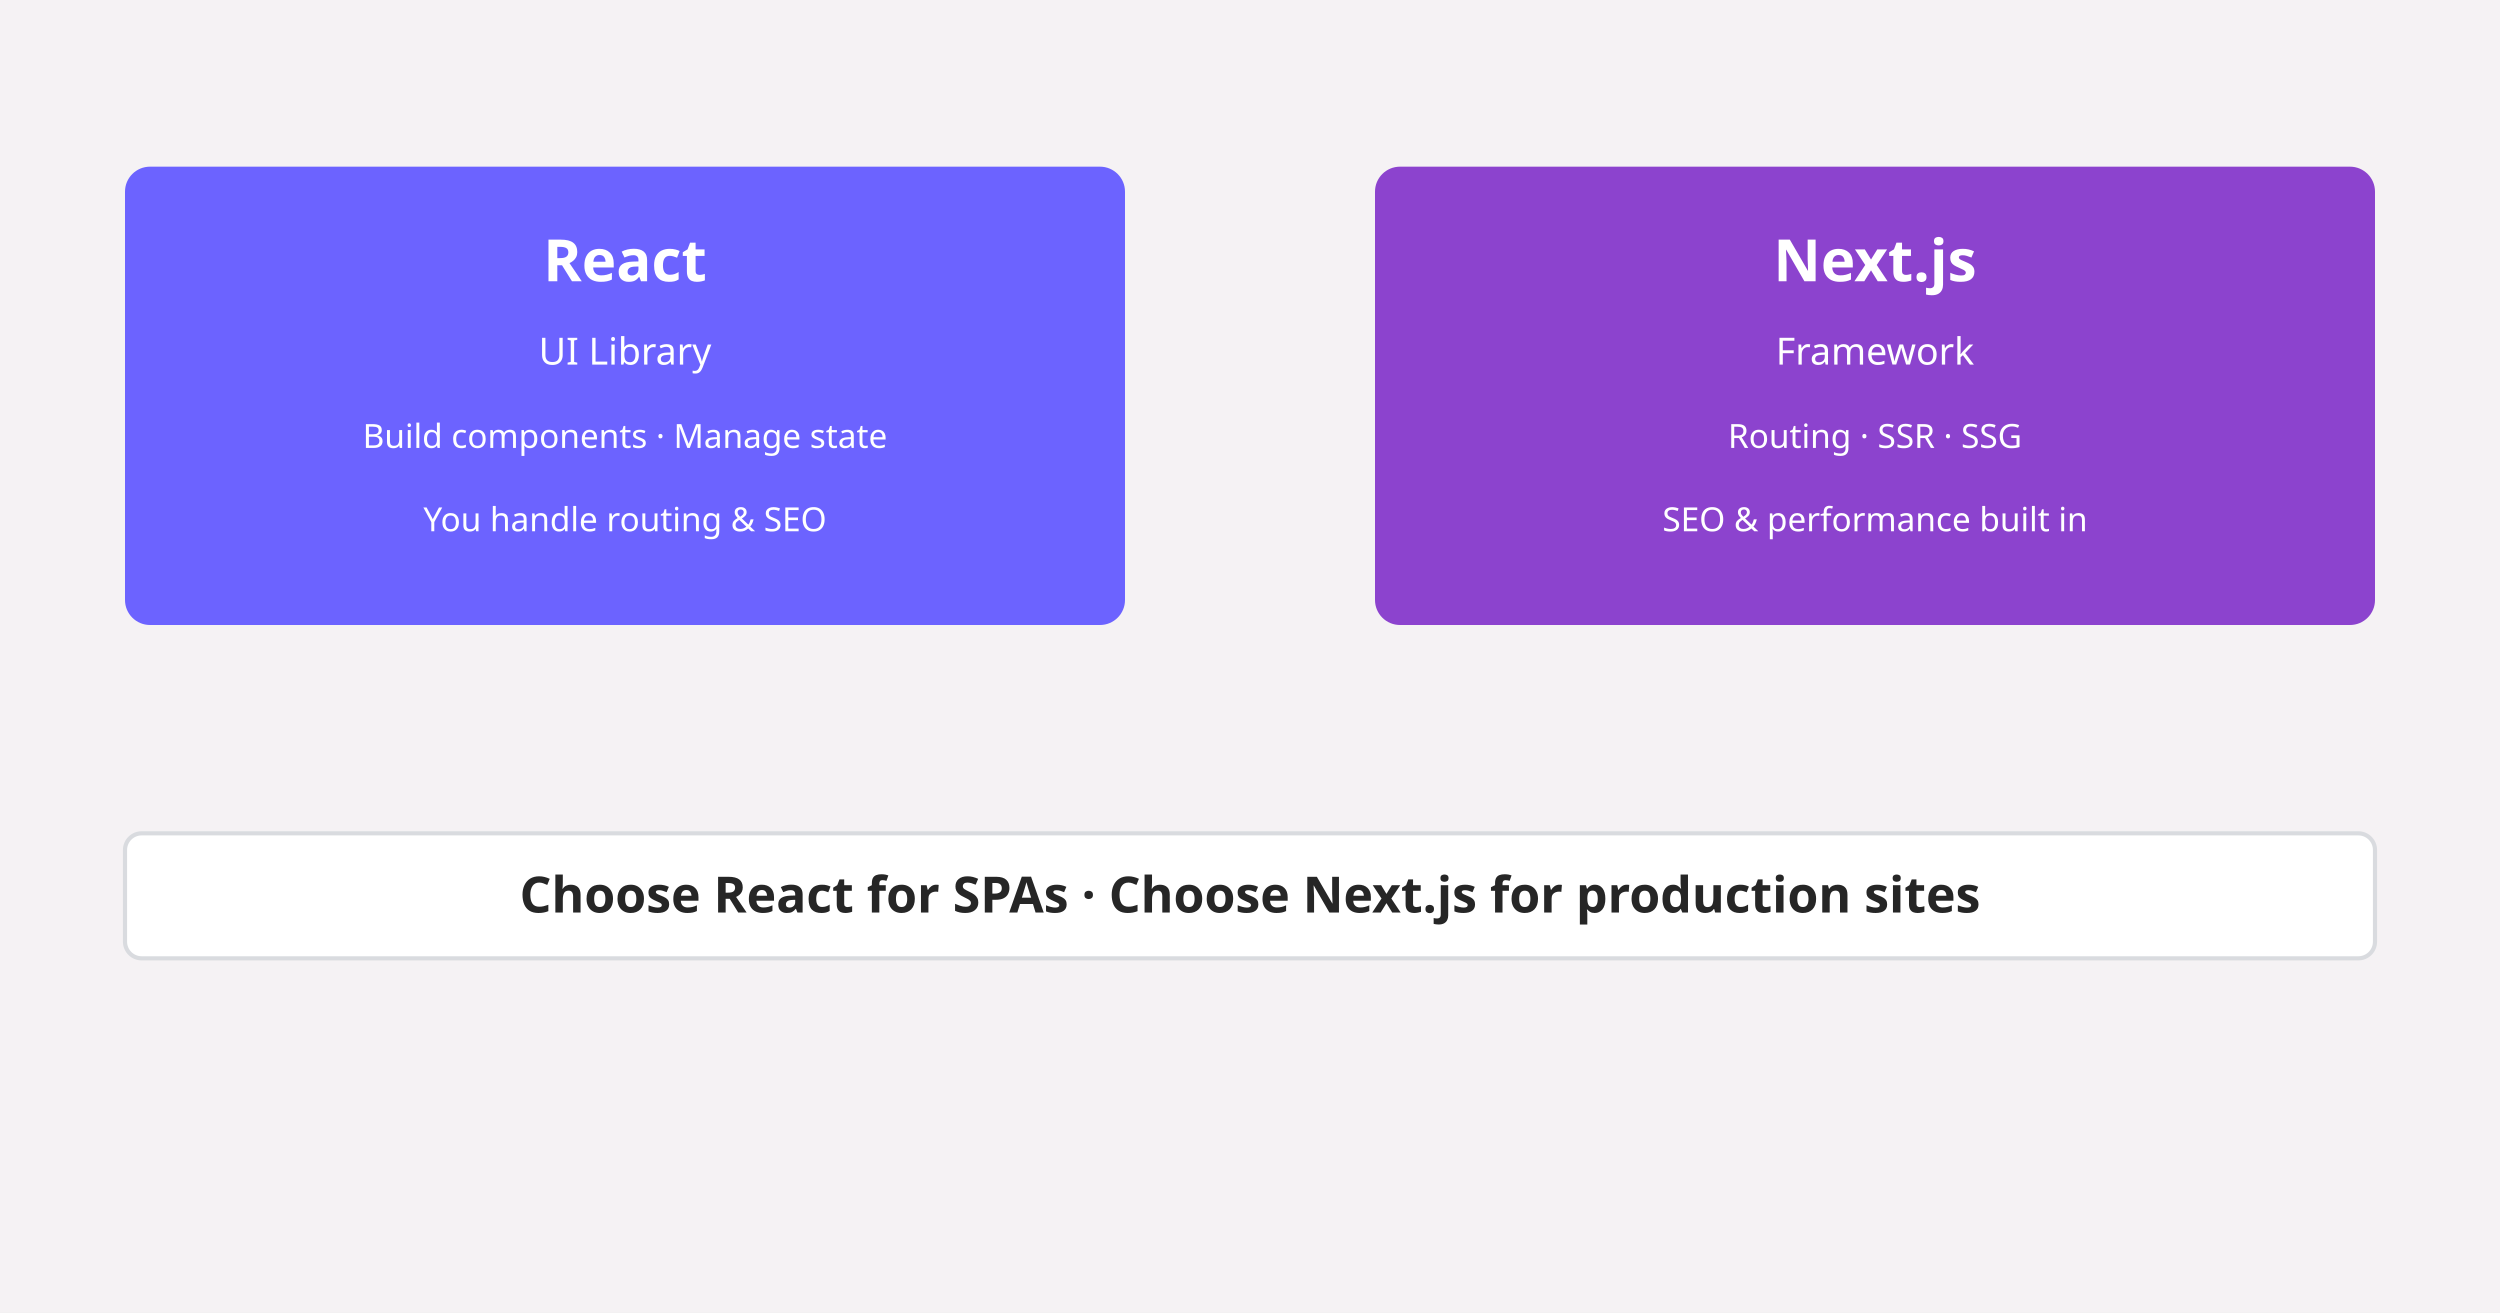
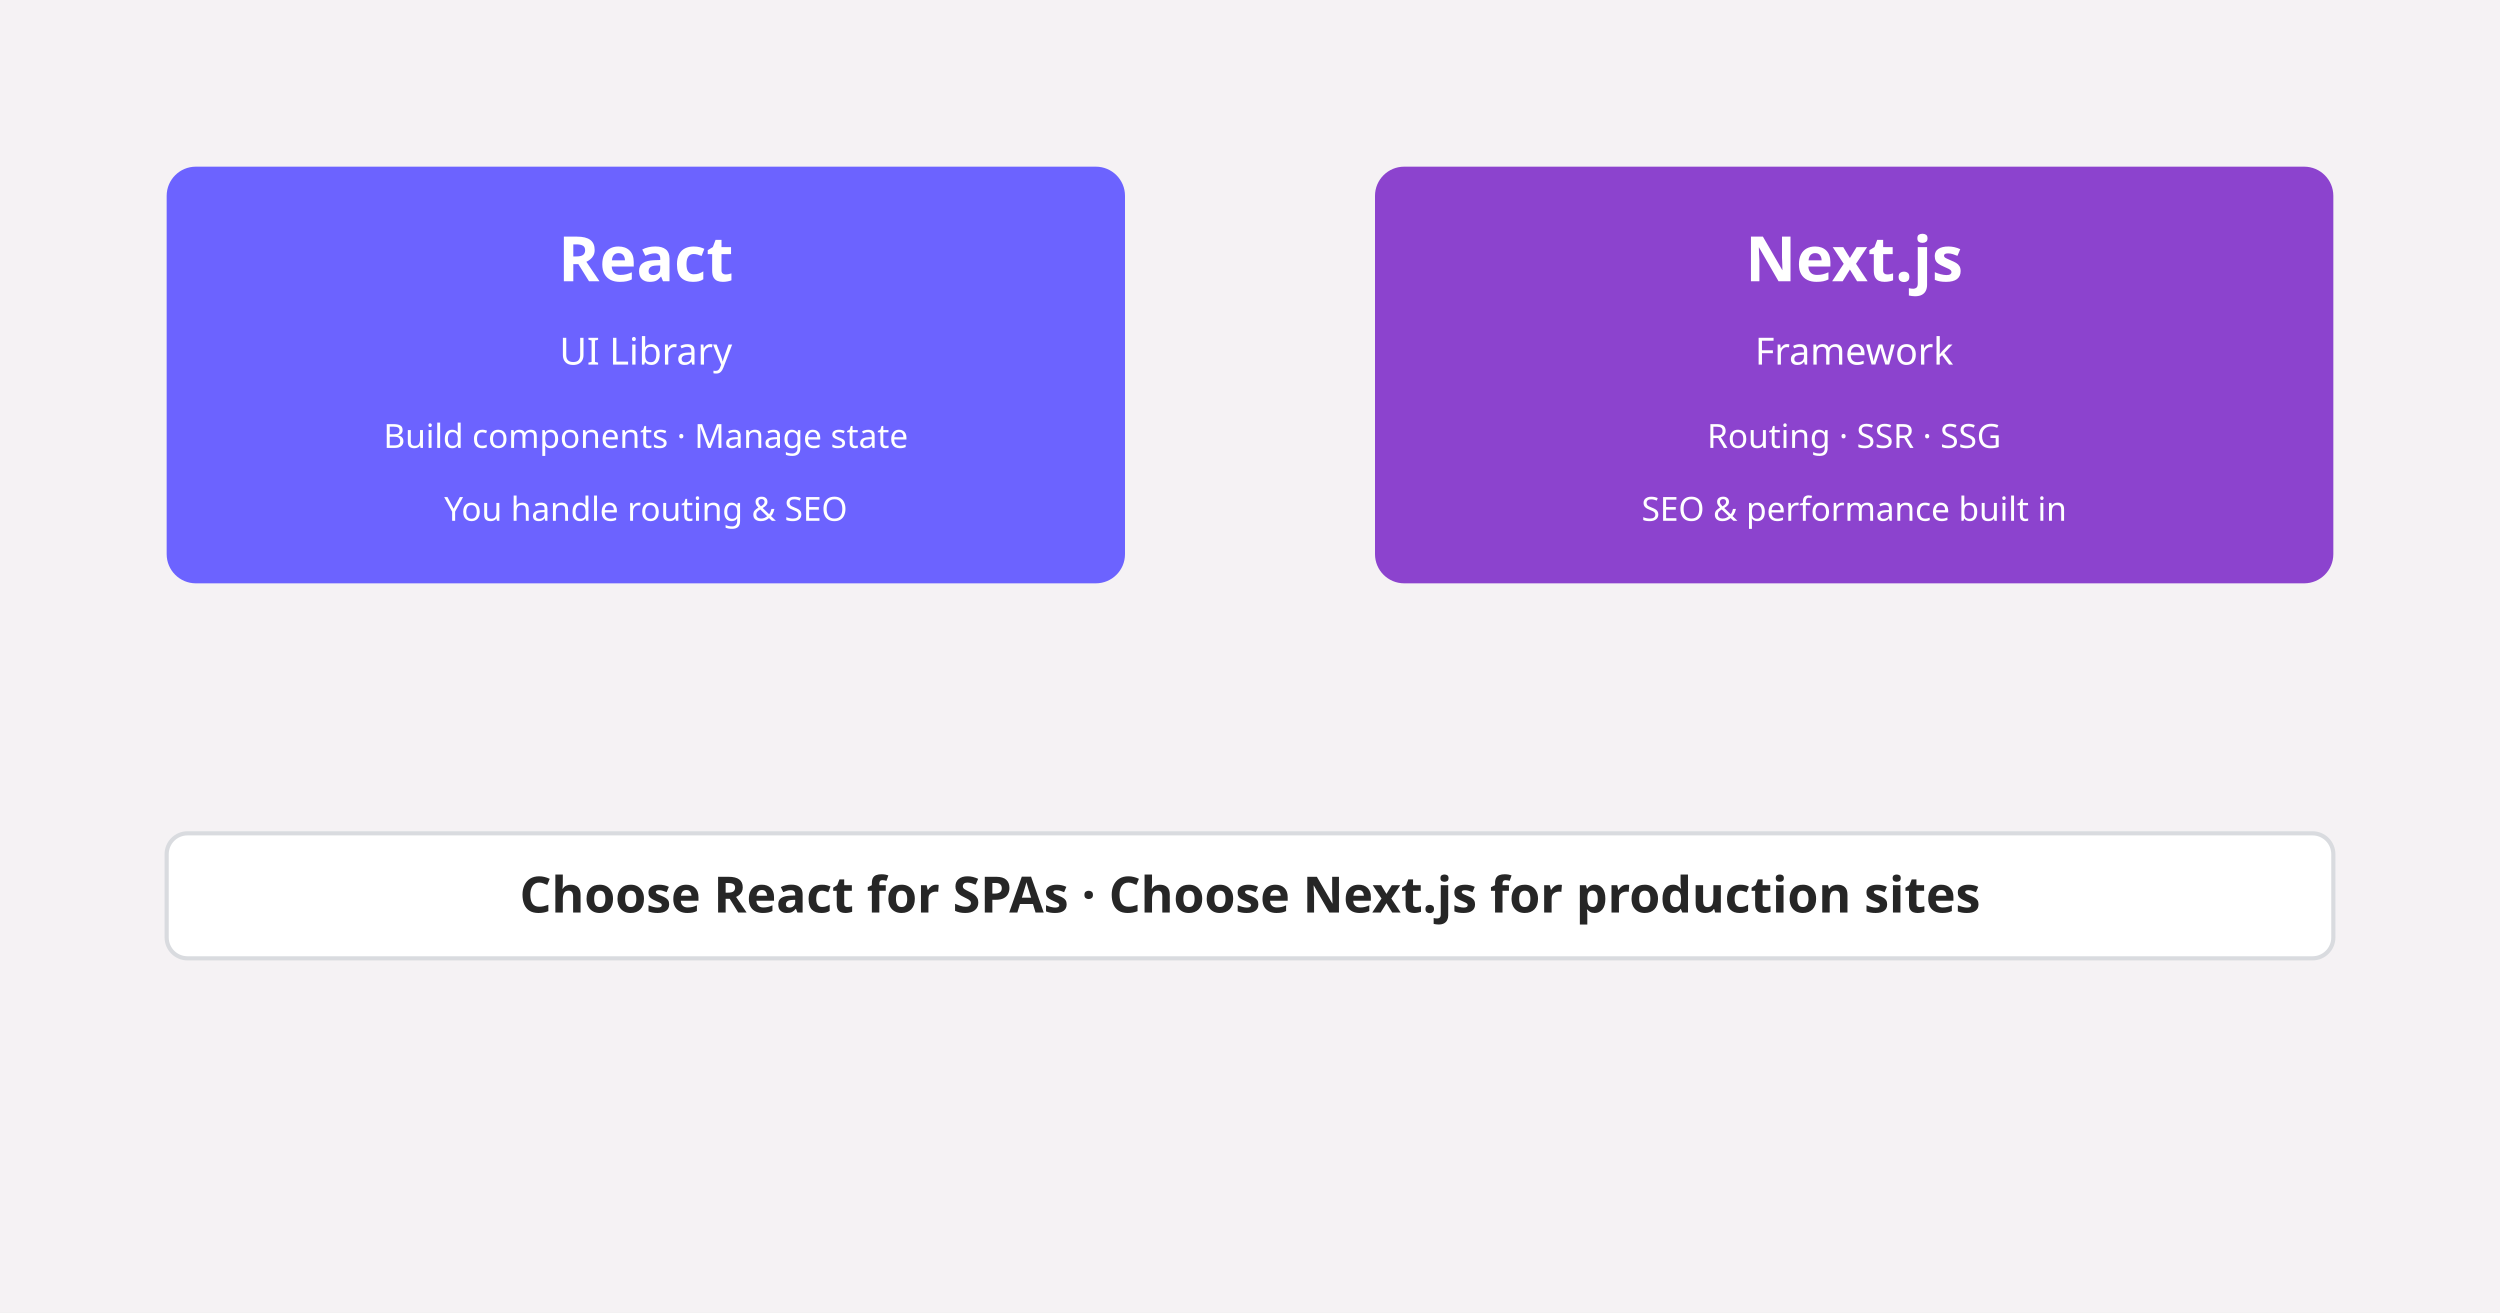
<svg xmlns="http://www.w3.org/2000/svg" width="1200" height="630" viewBox="0 0 1200 630">
  <rect width="1200" height="630" fill="#f5f2f4" />
-   <rect x="60" y="80" width="480" height="220" rx="12" fill="#6c63ff" />
-   <text x="300" y="135" font-family="Montserrat, sans-serif" font-size="28" font-weight="700" fill="#ffffff" text-anchor="middle">React</text>
-   <text x="300" y="175" font-family="Montserrat, sans-serif" font-size="18" fill="#ffffff" text-anchor="middle">UI Library</text>
-   <text x="300" y="215" font-family="Montserrat, sans-serif" font-size="16" fill="#ffffff" text-anchor="middle">Build components · Manage state</text>
-   <text x="300" y="255" font-family="Montserrat, sans-serif" font-size="16" fill="#ffffff" text-anchor="middle">You handle routing &amp; SEO</text>
-   <rect x="660" y="80" width="480" height="220" rx="12" fill="#8c43ce" />
-   <text x="900" y="135" font-family="Montserrat, sans-serif" font-size="28" font-weight="700" fill="#ffffff" text-anchor="middle">Next.js</text>
-   <text x="900" y="175" font-family="Montserrat, sans-serif" font-size="18" fill="#ffffff" text-anchor="middle">Framework</text>
-   <text x="900" y="215" font-family="Montserrat, sans-serif" font-size="16" fill="#ffffff" text-anchor="middle">Routing · SSR · SSG</text>
-   <text x="900" y="255" font-family="Montserrat, sans-serif" font-size="16" fill="#ffffff" text-anchor="middle">SEO &amp; performance built in</text>
-   <rect x="60" y="400" width="1080" height="60" rx="8" fill="#ffffff" stroke="#d9dbdf" stroke-width="2" />
+   <rect x="80" y="80" width="460" height="200" rx="14" fill="#6c63ff" />
+   <text x="310" y="135" font-family="Montserrat, sans-serif" font-size="30" font-weight="700" fill="#ffffff" text-anchor="middle">React</text>
+   <text x="310" y="175" font-family="Montserrat, sans-serif" font-size="18" fill="#ffffff" text-anchor="middle">UI Library</text>
+   <text x="310" y="215" font-family="Montserrat, sans-serif" font-size="16" fill="#ffffff" text-anchor="middle">Build components · Manage state</text>
+   <text x="310" y="250" font-family="Montserrat, sans-serif" font-size="16" fill="#ffffff" text-anchor="middle">You handle routing &amp; SEO</text>
+   <rect x="660" y="80" width="460" height="200" rx="14" fill="#8c43ce" />
+   <text x="890" y="135" font-family="Montserrat, sans-serif" font-size="30" font-weight="700" fill="#ffffff" text-anchor="middle">Next.js</text>
+   <text x="890" y="175" font-family="Montserrat, sans-serif" font-size="18" fill="#ffffff" text-anchor="middle">Framework</text>
+   <text x="890" y="215" font-family="Montserrat, sans-serif" font-size="16" fill="#ffffff" text-anchor="middle">Routing · SSR · SSG</text>
+   <text x="890" y="250" font-family="Montserrat, sans-serif" font-size="16" fill="#ffffff" text-anchor="middle">SEO &amp; performance built in</text>
+   <rect x="80" y="400" width="1040" height="60" rx="10" fill="#ffffff" stroke="#d9dbdf" stroke-width="2" />
  <text x="600" y="438" font-family="Montserrat, sans-serif" font-size="24" font-weight="700" fill="#262626" text-anchor="middle">Choose React for SPAs · Choose Next.js for production sites</text>
</svg>
